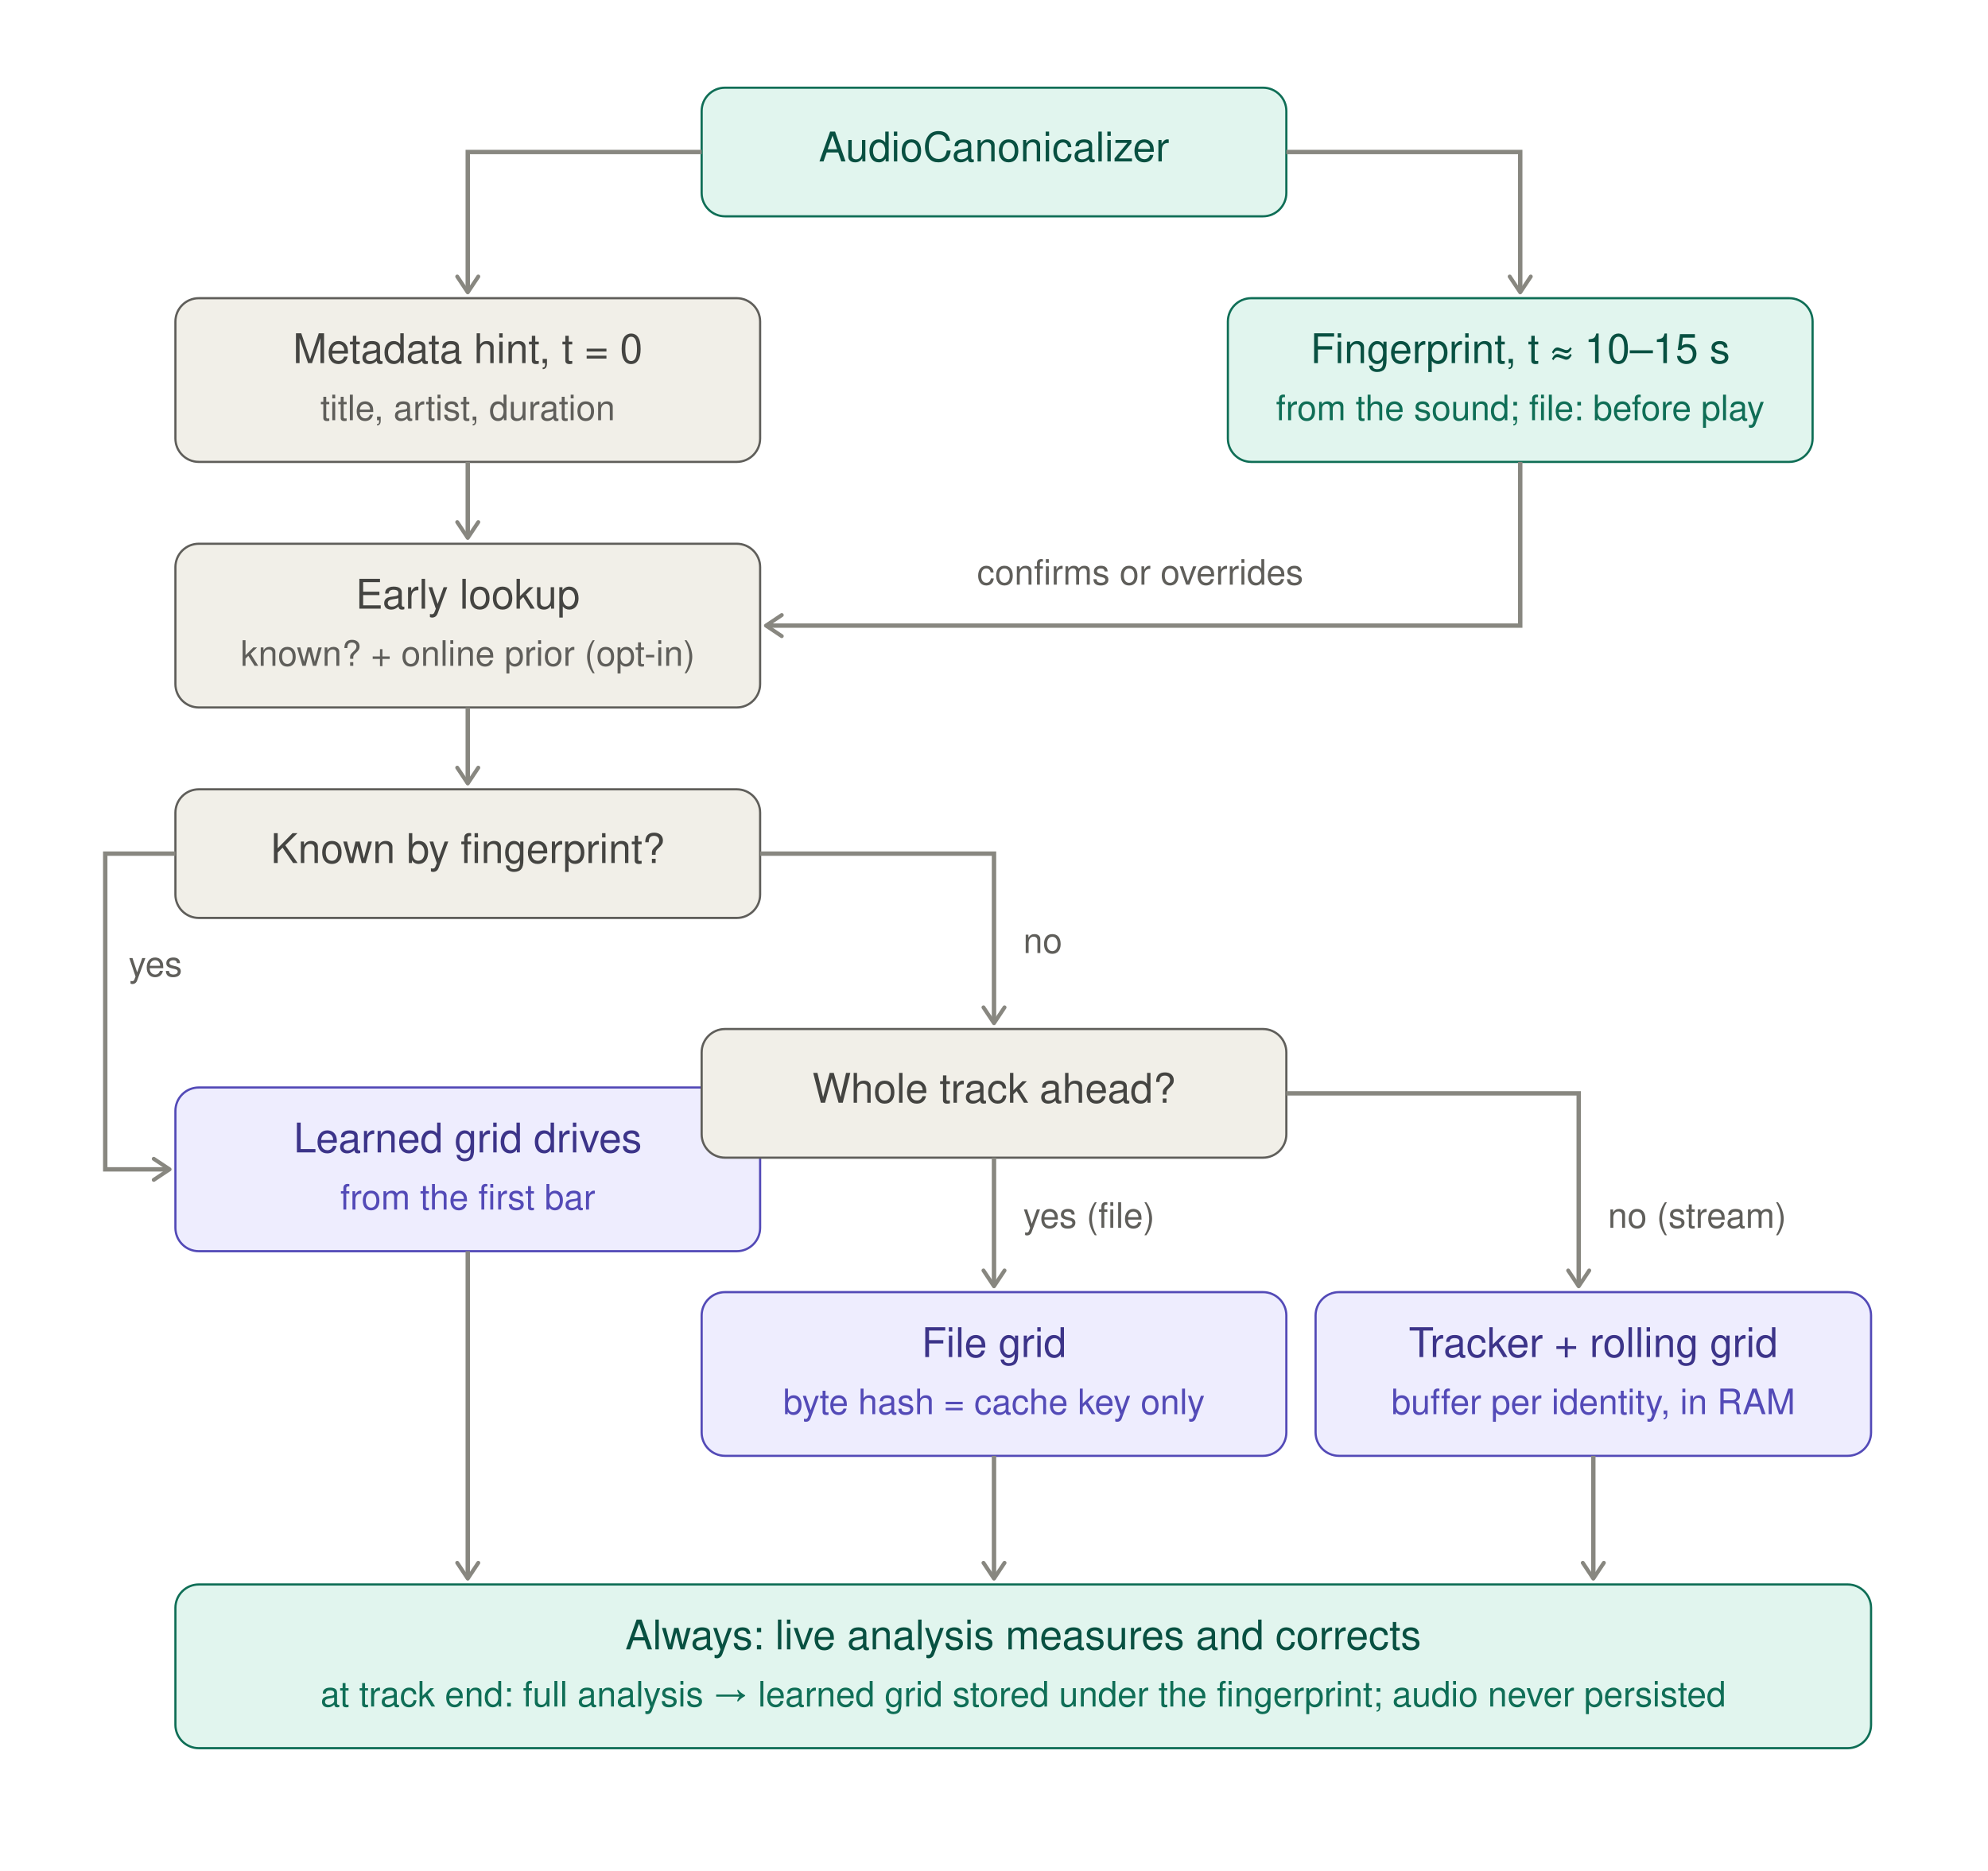
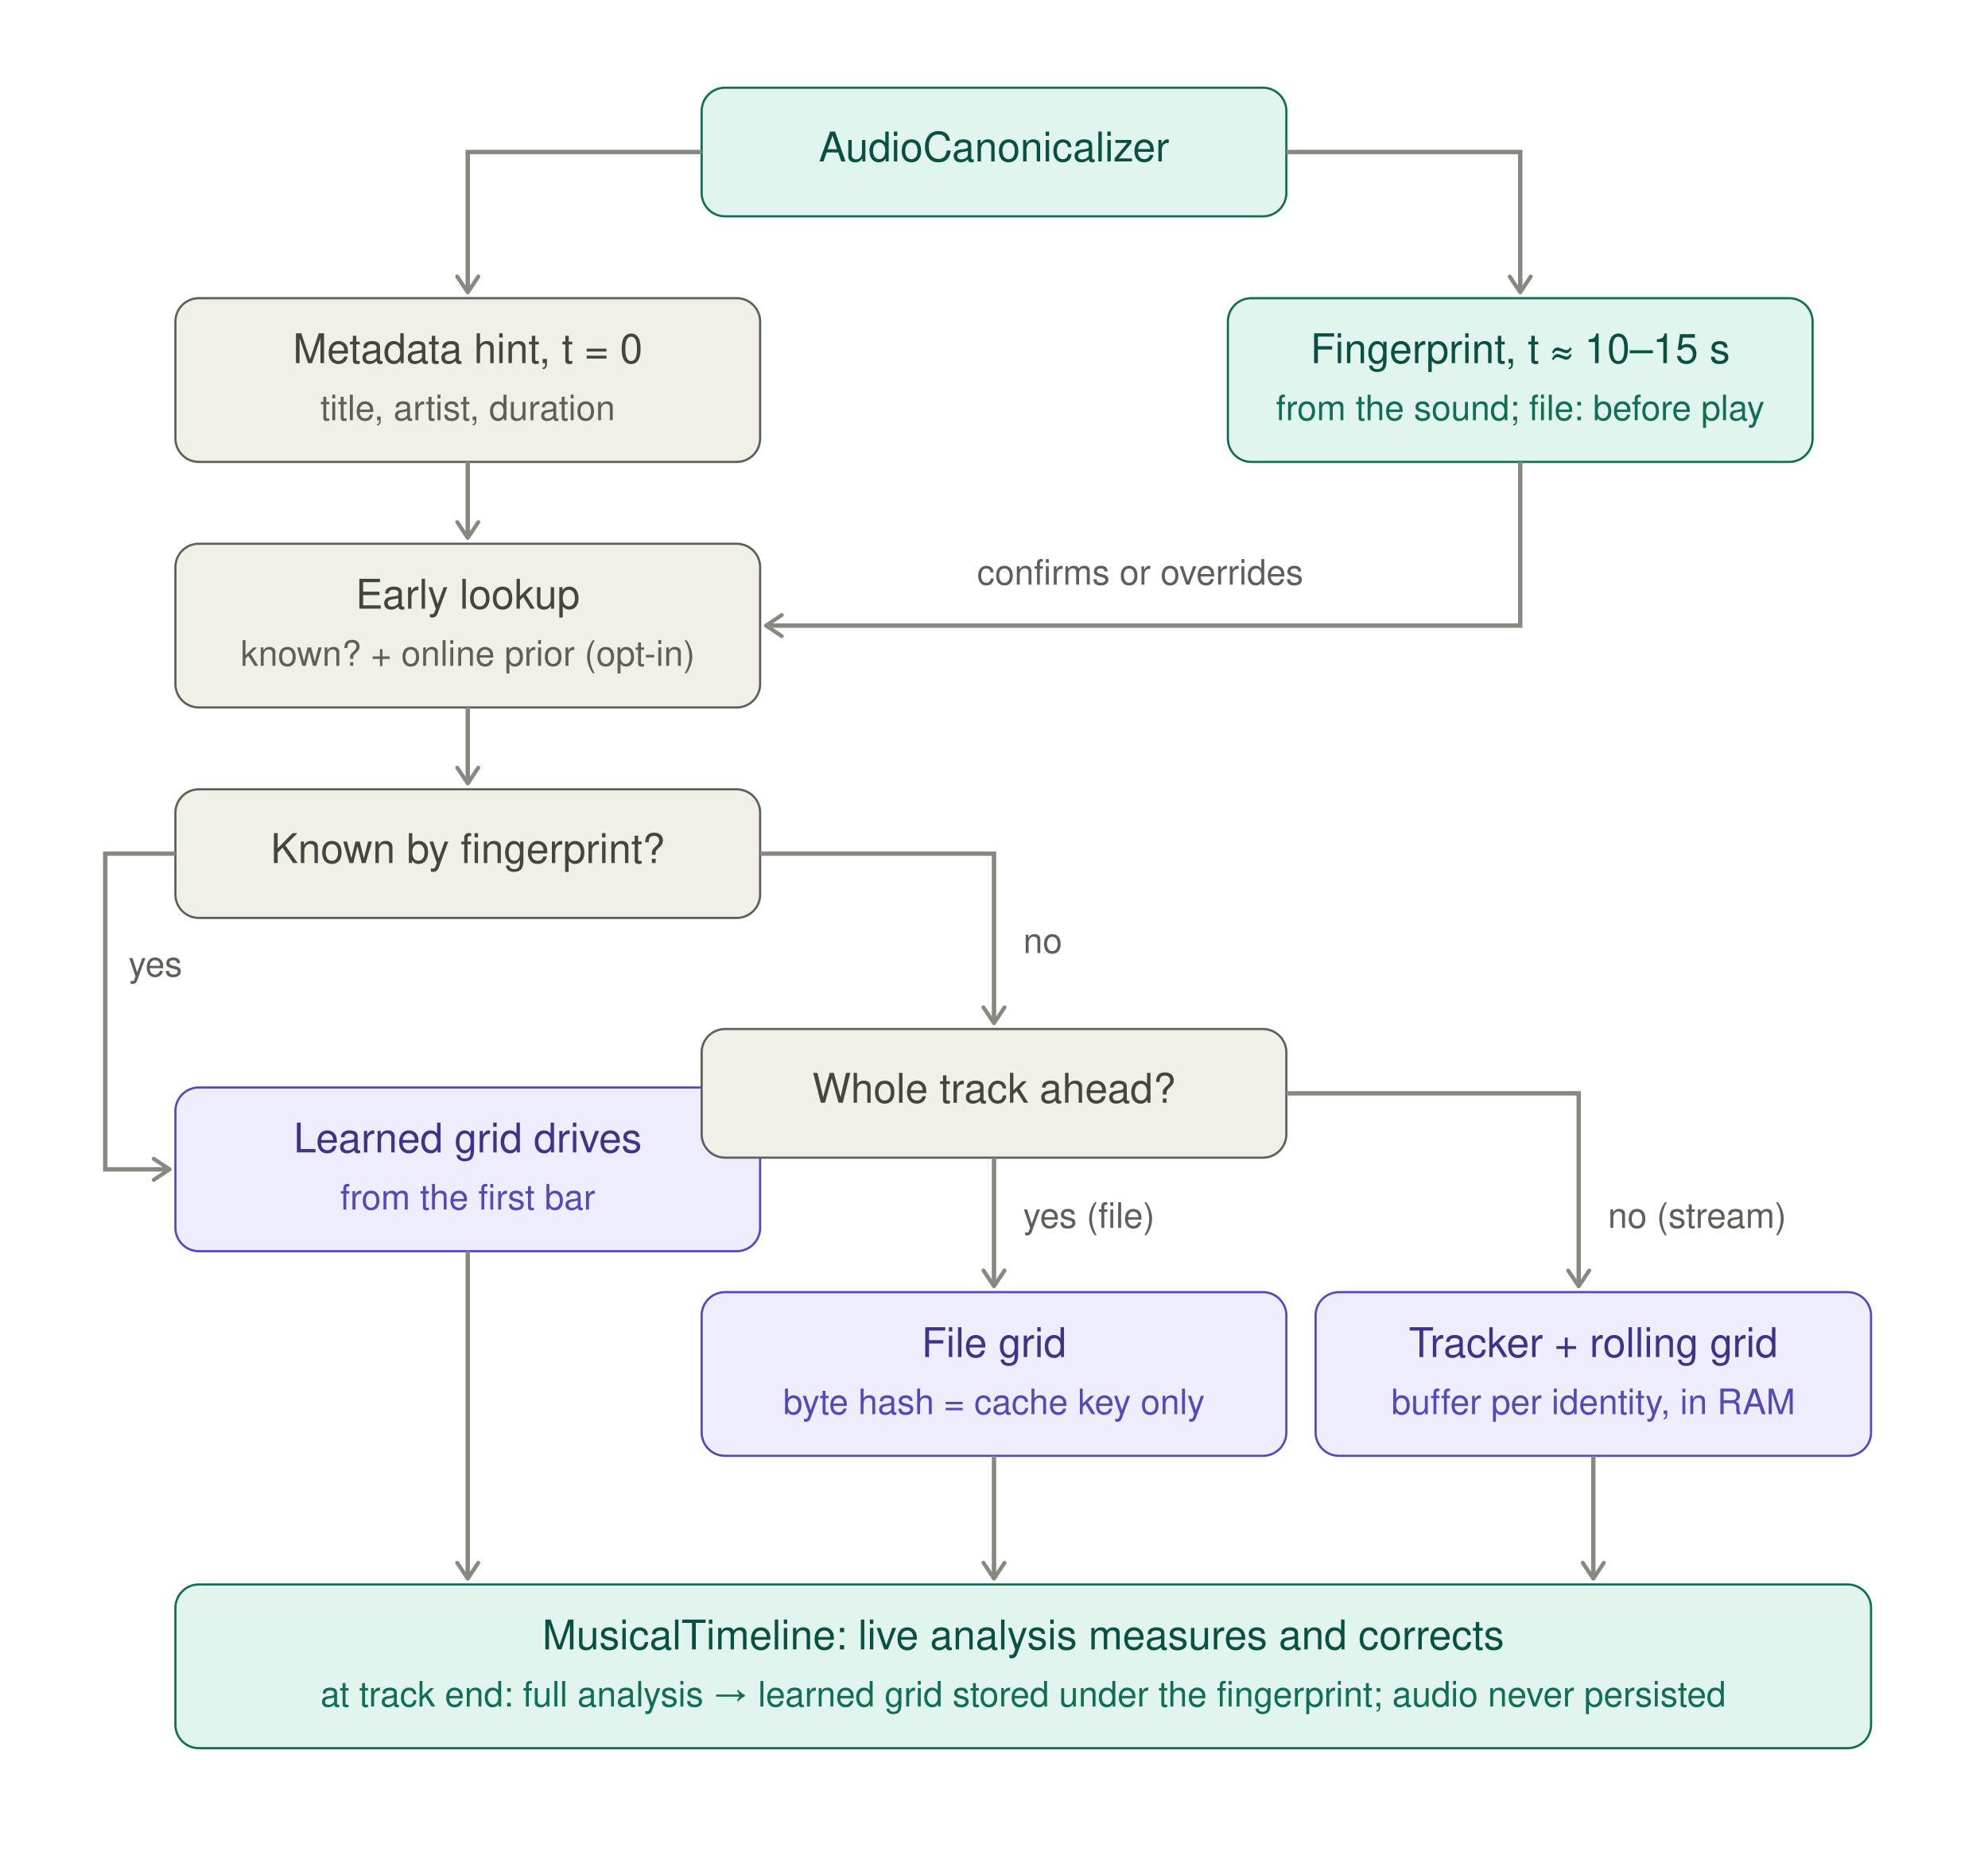
<svg xmlns="http://www.w3.org/2000/svg" width="680" height="640" viewBox="0 0 680 640" role="img">
  <rect width="680" height="640" fill="#FFFFFF" />
  <defs>
    <marker id="arrow" viewBox="0 0 10 10" refX="8" refY="5" markerWidth="6" markerHeight="6" orient="auto-start-reverse">
      <path d="M2 1L8 5L2 9" fill="none" stroke="context-stroke" stroke-width="1.5" stroke-linecap="round" stroke-linejoin="round" />
    </marker>
  </defs>
  <rect x="240" y="30" width="200" height="44" rx="8" fill="#E1F5EE" stroke="#0F6E56" stroke-width="0.75" />
  <text x="340.0" y="52.0" text-anchor="middle" dominant-baseline="central" font-size="14" font-weight="500" fill="#085041" font-family="-apple-system,Segoe UI,Helvetica,Arial,sans-serif">AudioCanonicalizer</text>
  <path d="M240 52 L160 52 L160 100" fill="none" stroke="#888780" stroke-width="1.5" marker-end="url(#arrow)" />
  <path d="M440 52 L520 52 L520 100" fill="none" stroke="#888780" stroke-width="1.5" marker-end="url(#arrow)" />
  <rect x="60" y="102" width="200" height="56" rx="8" fill="#F1EFE8" stroke="#5F5E5A" stroke-width="0.75" />
  <text x="160.0" y="121.0" text-anchor="middle" dominant-baseline="central" font-size="14" font-weight="500" fill="#444441" font-family="-apple-system,Segoe UI,Helvetica,Arial,sans-serif">Metadata hint, t = 0</text>
  <text x="160.0" y="141.0" text-anchor="middle" dominant-baseline="central" font-size="12" fill="#5F5E5A" font-family="-apple-system,Segoe UI,Helvetica,Arial,sans-serif">title, artist, duration</text>
  <rect x="420" y="102" width="200" height="56" rx="8" fill="#E1F5EE" stroke="#0F6E56" stroke-width="0.75" />
  <text x="520.0" y="121.0" text-anchor="middle" dominant-baseline="central" font-size="14" font-weight="500" fill="#085041" font-family="-apple-system,Segoe UI,Helvetica,Arial,sans-serif">Fingerprint, t ≈ 10–15 s</text>
  <text x="520.0" y="141.0" text-anchor="middle" dominant-baseline="central" font-size="12" fill="#0F6E56" font-family="-apple-system,Segoe UI,Helvetica,Arial,sans-serif">from the sound; file: before play</text>
  <path d="M160 158 L160 184" fill="none" stroke="#888780" stroke-width="1.5" marker-end="url(#arrow)" />
  <rect x="60" y="186" width="200" height="56" rx="8" fill="#F1EFE8" stroke="#5F5E5A" stroke-width="0.75" />
  <text x="160.0" y="205.0" text-anchor="middle" dominant-baseline="central" font-size="14" font-weight="500" fill="#444441" font-family="-apple-system,Segoe UI,Helvetica,Arial,sans-serif">Early lookup</text>
  <text x="160.0" y="225.0" text-anchor="middle" dominant-baseline="central" font-size="12" fill="#5F5E5A" font-family="-apple-system,Segoe UI,Helvetica,Arial,sans-serif">known? + online prior (opt-in)</text>
  <path d="M520 158 L520 214 L262 214" fill="none" stroke="#888780" stroke-width="1.5" marker-end="url(#arrow)" />
  <text x="390" y="200" text-anchor="middle" font-size="12" fill="#5F5E5A" font-family="-apple-system,Segoe UI,Helvetica,Arial,sans-serif">confirms or overrides</text>
  <path d="M160 242 L160 268" fill="none" stroke="#888780" stroke-width="1.5" marker-end="url(#arrow)" />
  <rect x="60" y="270" width="200" height="44" rx="8" fill="#F1EFE8" stroke="#5F5E5A" stroke-width="0.75" />
  <text x="160.0" y="292.0" text-anchor="middle" dominant-baseline="central" font-size="14" font-weight="500" fill="#444441" font-family="-apple-system,Segoe UI,Helvetica,Arial,sans-serif">Known by fingerprint?</text>
  <path d="M60 292 L36 292 L36 400 L58 400" fill="none" stroke="#888780" stroke-width="1.5" marker-end="url(#arrow)" />
  <text x="44" y="334" text-anchor="start" font-size="12" fill="#5F5E5A" font-family="-apple-system,Segoe UI,Helvetica,Arial,sans-serif">yes</text>
  <path d="M260 292 L340 292 L340 350" fill="none" stroke="#888780" stroke-width="1.5" marker-end="url(#arrow)" />
  <text x="350" y="326" text-anchor="start" font-size="12" fill="#5F5E5A" font-family="-apple-system,Segoe UI,Helvetica,Arial,sans-serif">no</text>
  <rect x="60" y="372" width="200" height="56" rx="8" fill="#EEEDFE" stroke="#534AB7" stroke-width="0.75" />
  <text x="160.0" y="391.0" text-anchor="middle" dominant-baseline="central" font-size="14" font-weight="500" fill="#3C3489" font-family="-apple-system,Segoe UI,Helvetica,Arial,sans-serif">Learned grid drives</text>
  <text x="160.0" y="411.0" text-anchor="middle" dominant-baseline="central" font-size="12" fill="#534AB7" font-family="-apple-system,Segoe UI,Helvetica,Arial,sans-serif">from the first bar</text>
  <rect x="240" y="352" width="200" height="44" rx="8" fill="#F1EFE8" stroke="#5F5E5A" stroke-width="0.75" />
  <text x="340.0" y="374.0" text-anchor="middle" dominant-baseline="central" font-size="14" font-weight="500" fill="#444441" font-family="-apple-system,Segoe UI,Helvetica,Arial,sans-serif">Whole track ahead?</text>
  <path d="M340 396 L340 440" fill="none" stroke="#888780" stroke-width="1.5" marker-end="url(#arrow)" />
  <text x="350" y="420" text-anchor="start" font-size="12" fill="#5F5E5A" font-family="-apple-system,Segoe UI,Helvetica,Arial,sans-serif">yes (file)</text>
  <path d="M440 374 L540 374 L540 440" fill="none" stroke="#888780" stroke-width="1.5" marker-end="url(#arrow)" />
  <text x="550" y="420" text-anchor="start" font-size="12" fill="#5F5E5A" font-family="-apple-system,Segoe UI,Helvetica,Arial,sans-serif">no (stream)</text>
  <rect x="240" y="442" width="200" height="56" rx="8" fill="#EEEDFE" stroke="#534AB7" stroke-width="0.75" />
  <text x="340.0" y="461.0" text-anchor="middle" dominant-baseline="central" font-size="14" font-weight="500" fill="#3C3489" font-family="-apple-system,Segoe UI,Helvetica,Arial,sans-serif">File grid</text>
  <text x="340.0" y="481.0" text-anchor="middle" dominant-baseline="central" font-size="12" fill="#534AB7" font-family="-apple-system,Segoe UI,Helvetica,Arial,sans-serif">byte hash = cache key only</text>
  <rect x="450" y="442" width="190" height="56" rx="8" fill="#EEEDFE" stroke="#534AB7" stroke-width="0.75" />
  <text x="545.0" y="461.0" text-anchor="middle" dominant-baseline="central" font-size="14" font-weight="500" fill="#3C3489" font-family="-apple-system,Segoe UI,Helvetica,Arial,sans-serif">Tracker + rolling grid</text>
  <text x="545.0" y="481.0" text-anchor="middle" dominant-baseline="central" font-size="12" fill="#534AB7" font-family="-apple-system,Segoe UI,Helvetica,Arial,sans-serif">buffer per identity, in RAM</text>
  <path d="M340 498 L340 540" fill="none" stroke="#888780" stroke-width="1.5" marker-end="url(#arrow)" />
  <path d="M545 498 L545 540" fill="none" stroke="#888780" stroke-width="1.5" marker-end="url(#arrow)" />
  <path d="M160 428 L160 540" fill="none" stroke="#888780" stroke-width="1.5" marker-end="url(#arrow)" />
  <rect x="60" y="542" width="580" height="56" rx="8" fill="#E1F5EE" stroke="#0F6E56" stroke-width="0.75" />
-   <text x="350.0" y="561.0" text-anchor="middle" dominant-baseline="central" font-size="14" font-weight="500" fill="#085041" font-family="-apple-system,Segoe UI,Helvetica,Arial,sans-serif">Always: live analysis measures and corrects</text>
+   <text x="350.0" y="561.0" text-anchor="middle" dominant-baseline="central" font-size="14" font-weight="500" fill="#085041" font-family="-apple-system,Segoe UI,Helvetica,Arial,sans-serif">MusicalTimeline: live analysis measures and corrects</text>
  <text x="350.0" y="581.0" text-anchor="middle" dominant-baseline="central" font-size="12" fill="#0F6E56" font-family="-apple-system,Segoe UI,Helvetica,Arial,sans-serif">at track end: full analysis → learned grid stored under the fingerprint; audio never persisted</text>
</svg>
